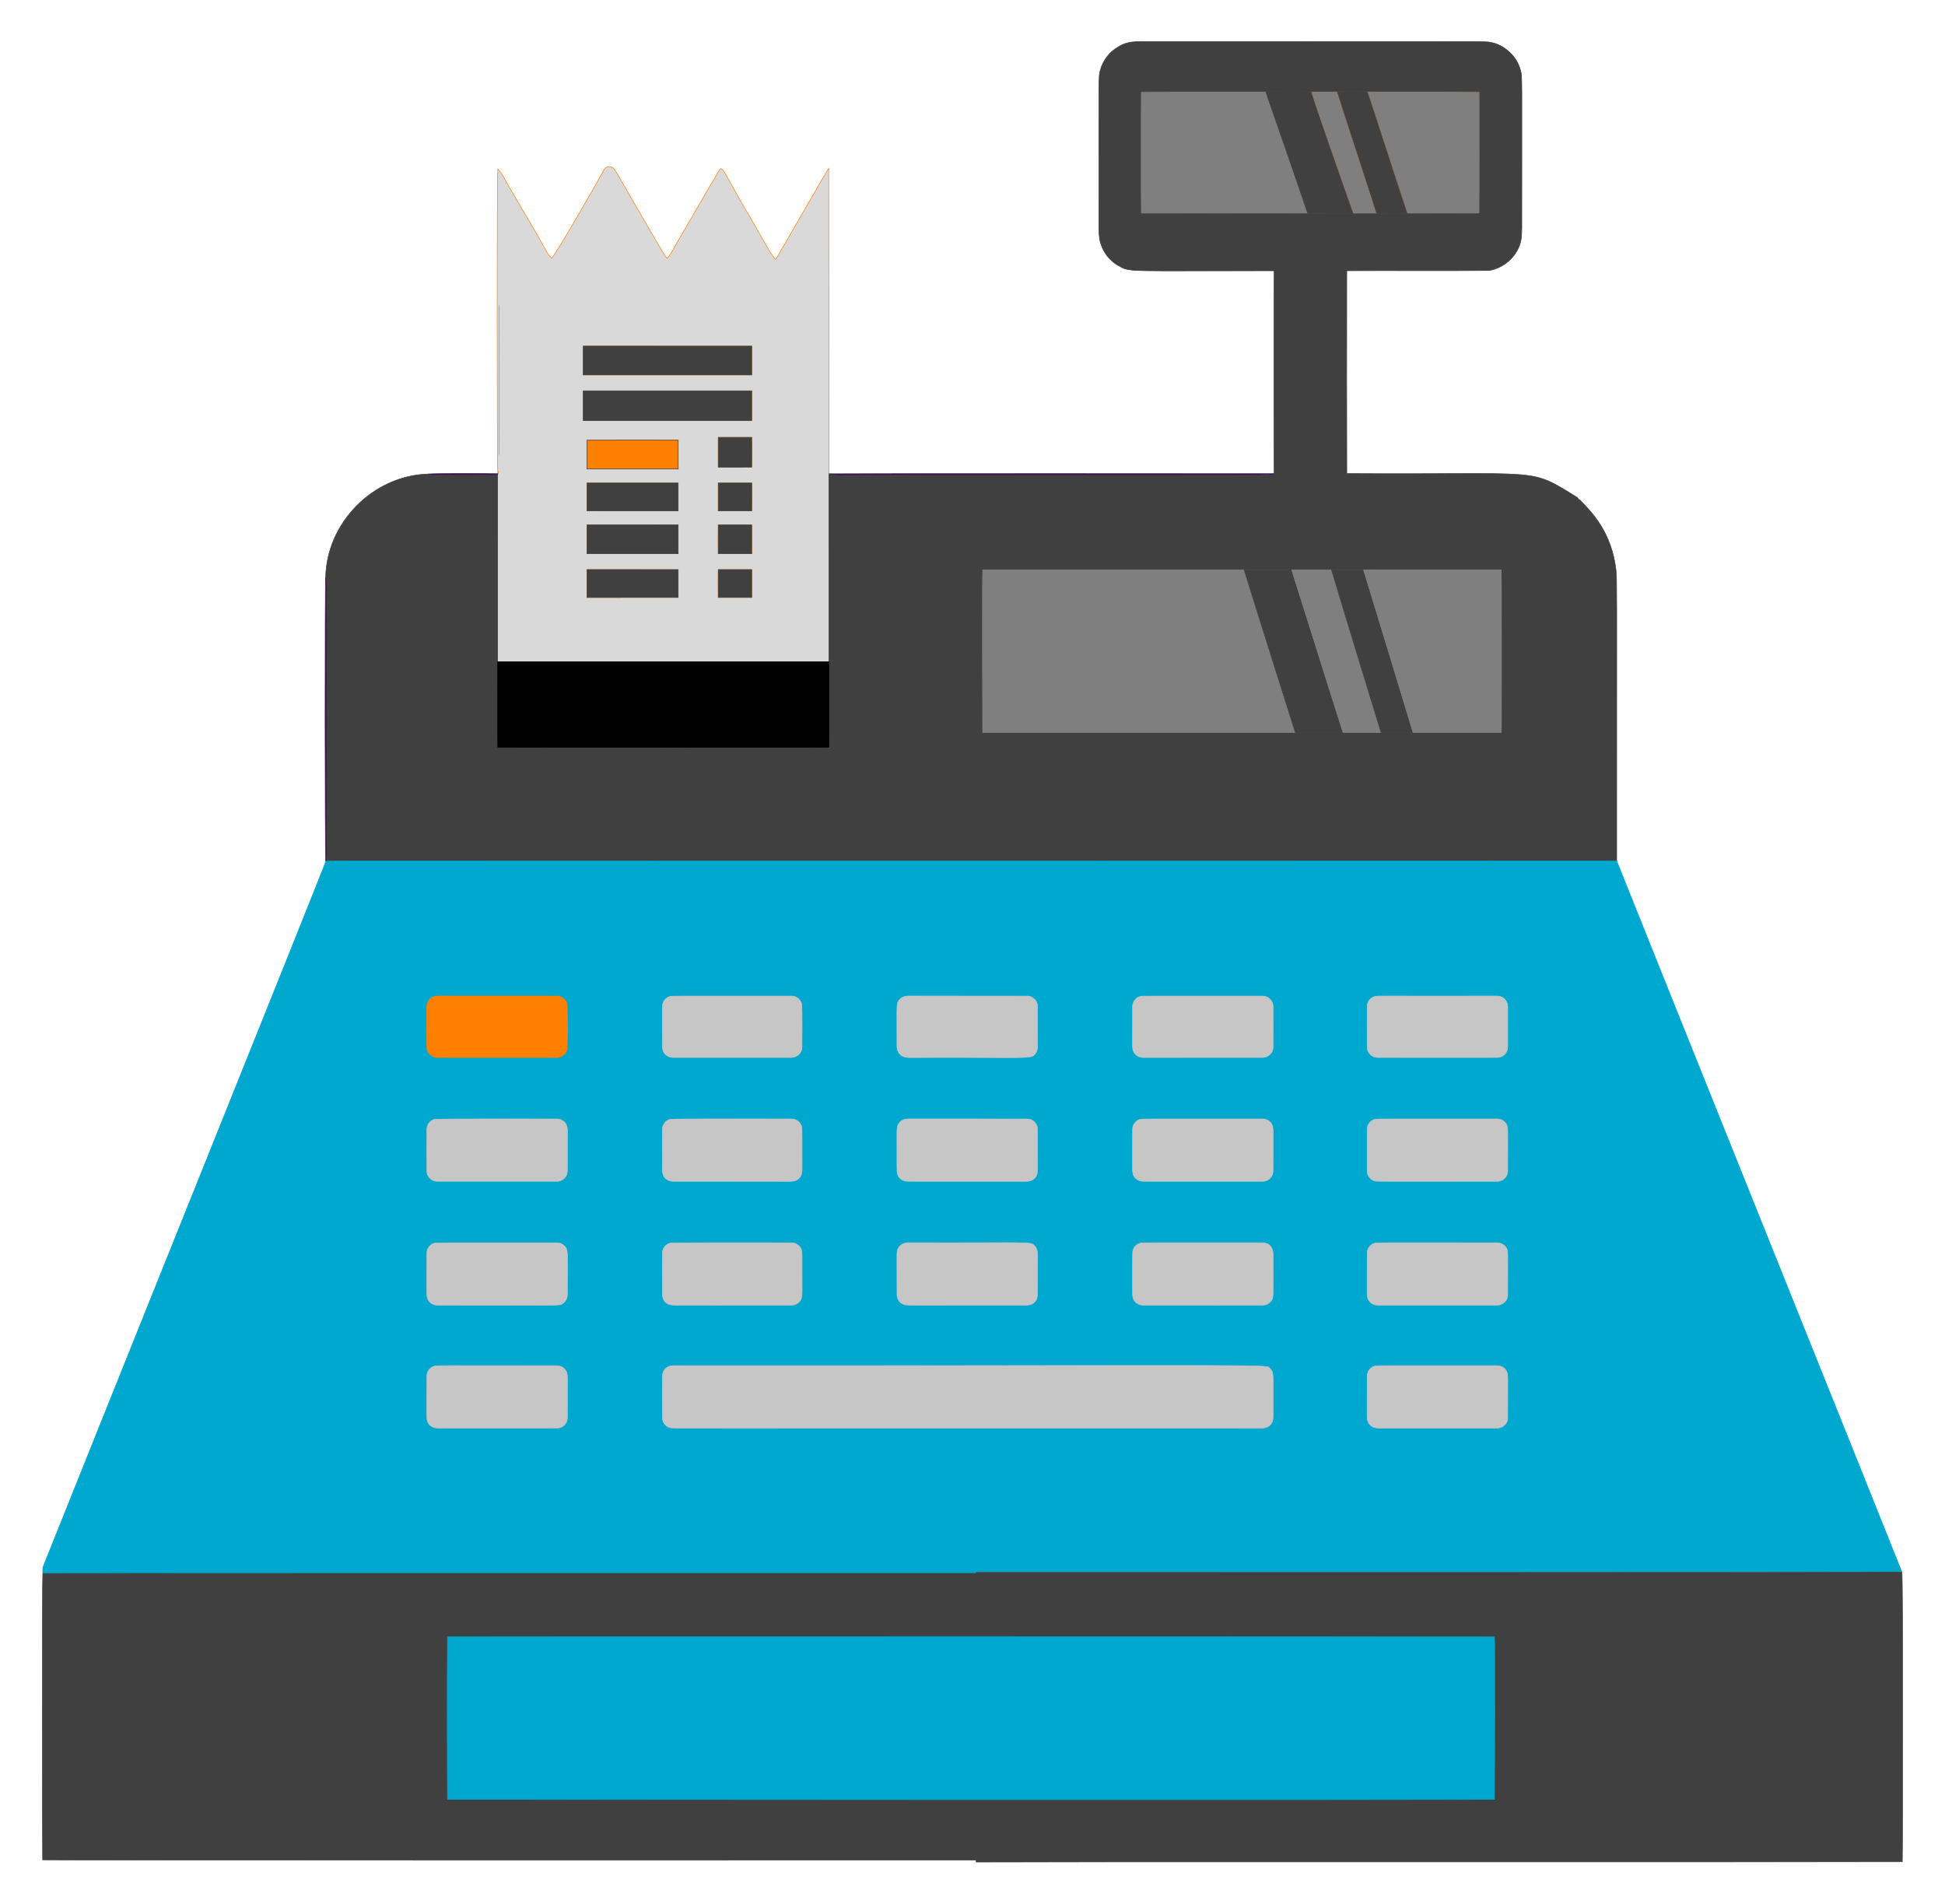
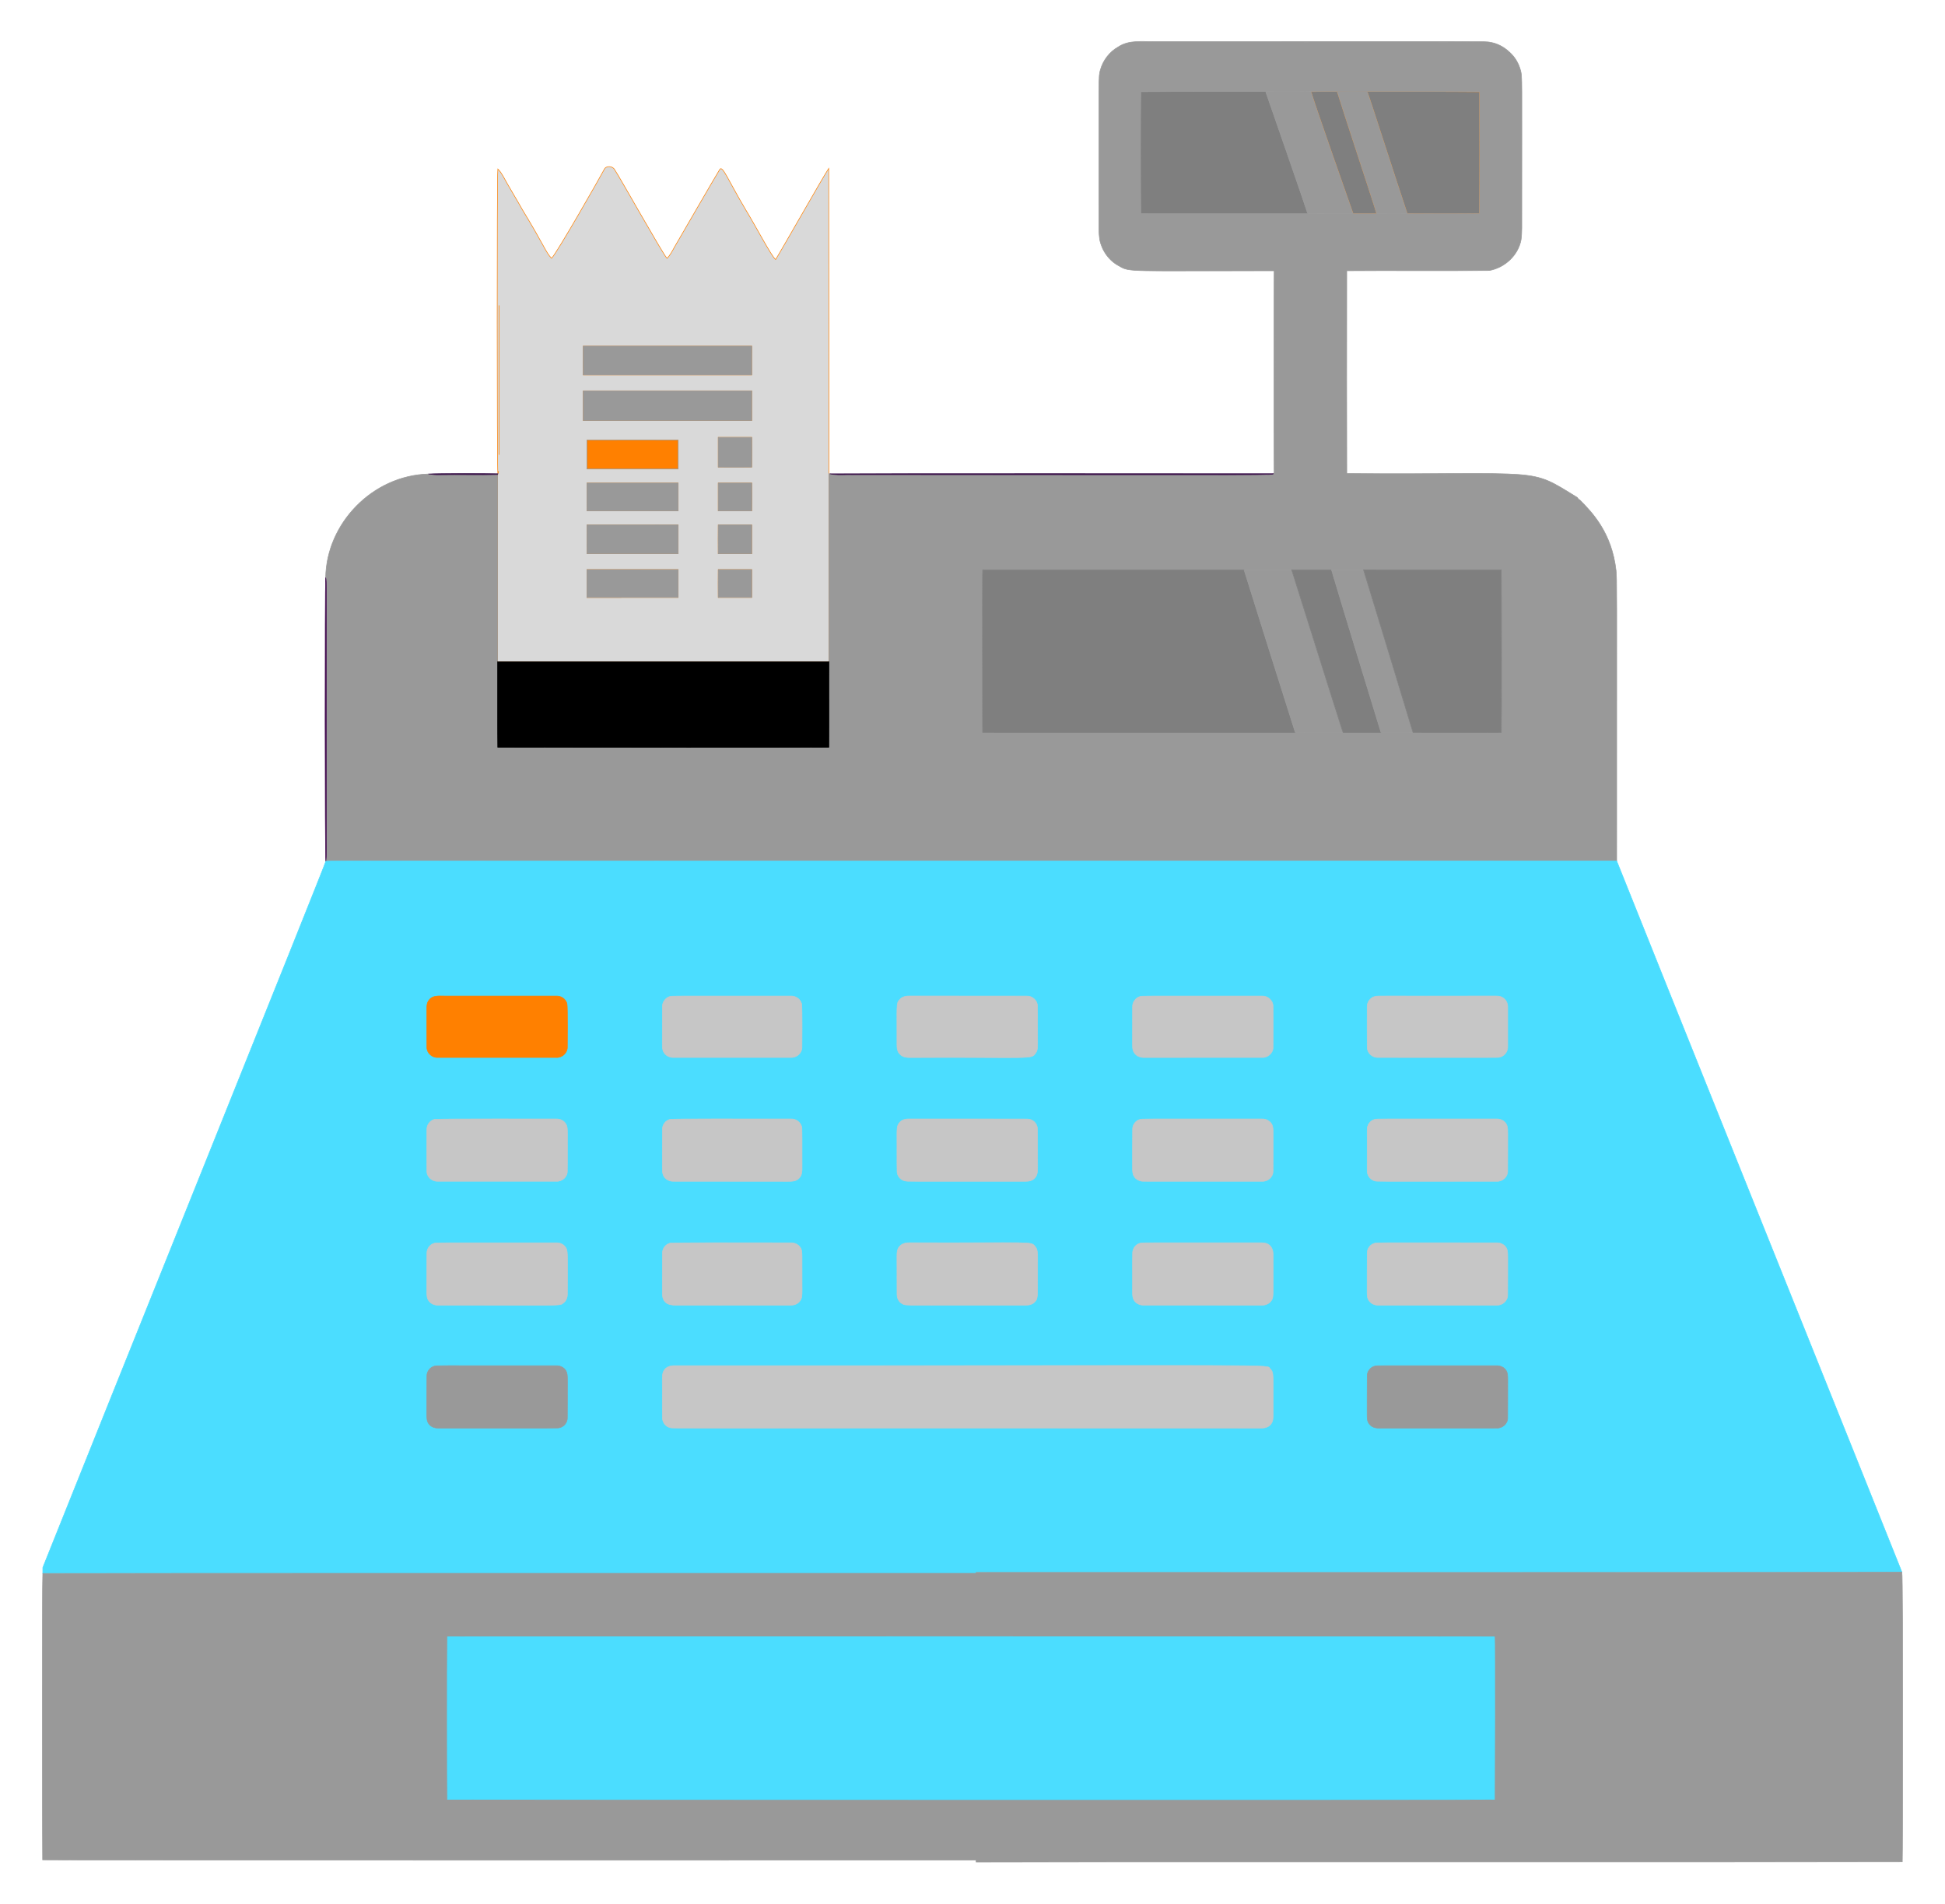
<svg xmlns="http://www.w3.org/2000/svg" version="1.1" id="Layer_1" x="0px" y="0px" viewBox="0 0 1709.589 1672.897" enable-background="new 0 0 1709.589 1672.897" xml:space="preserve">
  <g>
    <path fill="#7F7F7F" stroke="#FF8000" stroke-width="0.5" d="M1152.269,80.52c11.812-0.373,142.971-0.075,148.291,0.106   c0.041,35.712,0.172,71.433-0.066,107.145c-21.195,0.245-42.398,0.131-63.593,0.065c-14.567-43.745-33.311-102.806-35.238-107.268   c-8.74-0.172-17.488-0.213-26.22,0.041c4.676,15.483,32.496,99.216,34.616,107.194c-6.915,0.147-13.83,0.131-20.737,0.057   C1186.451,179.868,1153.966,87.289,1152.269,80.52z" />
    <path fill="#7F7F7F" stroke="#7F7F7F" stroke-width="0.5" d="M1002.66,80.585c36.596-0.376,73.209-0.082,109.805-0.147   c0.349,1,34.665,99.596,37.013,107.358c-48.928,0.196-97.865,0.106-146.794,0.049C1002.442,176.204,1002.442,90.35,1002.66,80.585z   " />
-     <path fill="#404040" stroke="#404040" stroke-width="0.5" d="M1112.465,80.438c13.265-0.09,26.547-0.254,39.804,0.082   c1.718,6.853,34.132,99.209,37.054,107.342c-13.282-0.041-26.572,0.09-39.845-0.065   C1147.172,180.171,1112.815,81.442,1112.465,80.438z" />
-     <path fill="#404040" stroke="#404040" stroke-width="0.5" d="M1175.444,80.61c8.732-0.254,17.48-0.213,26.22-0.041   c1.927,4.463,20.663,63.5,35.238,107.268c-8.953,0.016-17.905,0.09-26.842-0.033C1208.075,180.334,1179.857,95.219,1175.444,80.61z   " />
+     <path fill="#999999" stroke="#999999" stroke-width="0.5" d="M1112.465,80.438c13.265-0.09,26.547-0.254,39.804,0.082   c1.718,6.853,34.132,99.209,37.054,107.342c-13.282-0.041-26.572,0.09-39.845-0.065   C1147.172,180.171,1112.815,81.442,1112.465,80.438z" />
+     <path fill="#999999" stroke="#999999" stroke-width="0.5" d="M1175.444,80.61c8.732-0.254,17.48-0.213,26.22-0.041   c1.927,4.463,20.663,63.5,35.238,107.268c-8.953,0.016-17.905,0.09-26.842-0.033C1208.075,180.334,1179.857,95.219,1175.444,80.61z   " />
    <path fill="#D9D9D9" stroke="#FF8000" stroke-width="0.5" d="M728.68,581.589c0-1.003-0.154-431.919-0.237-433.646   c-4.45,6.579-42.396,73.402-46.694,80.14c-3.803-3.056-16.957-28.423-26.326-43.773c-15.725-26.426-20.401-39.606-22.881-35.27   c-1.39,1.997-39.187,67.2-39.763,68.2c-1.891,3.453-3.707,7.005-6.506,9.836c-4.083-4.514-41.623-71.541-46.122-78.151   c-1.825-3.118-7.602-3.56-9.116,0.065c-3.421,6.496-41.081,72.613-46.221,78.028c-5.33-5.509-5.976-10.465-25.933-43.208   c0,0,0,0,0,0c-4.182-7.545-8.74-14.886-12.995-22.39c-2.594-4.411-4.64-9.239-8.298-12.922   c-0.838,7.935-0.738,261.683,0.017,267.844c0.282-0.826,0.498-1.339,0.664-2.307c-0.207,1.225-0.493,1.741-0.886,3.034   c-0.082,54.837-0.008,109.674-0.033,164.519C534.455,581.581,631.568,581.573,728.68,581.589z M596.076,525.083   c-26.71,0.065-53.429,0.041-80.148,0.016c-0.033-8.175-0.033-16.342,0-24.517c26.719-0.025,53.429-0.049,80.148,0.016   C596.133,508.757,596.133,516.924,596.076,525.083z M596.076,486.621c-26.711,0.057-53.429,0.049-80.14,0   c-0.049-8.437-0.041-16.874-0.008-25.319c26.719-0.025,53.438-0.05,80.148,0.016C596.133,469.747,596.133,478.184,596.076,486.621z    M596.076,448.985c-26.703,0.033-53.413,0.066-80.124-0.016c-0.082-8.167-0.057-16.326-0.016-24.485   c26.711-0.041,53.43-0.049,80.14,0.008C596.133,432.651,596.133,440.818,596.076,448.985z M596.077,412.152   c-26.711,0.057-53.421,0.057-80.14,0c-0.041-8.429-0.066-16.866,0.016-25.295c26.71-0.082,53.421-0.049,80.132-0.016   C596.134,395.278,596.134,403.715,596.077,412.152z M660.726,525.083c-9.804,0.057-19.599,0.057-29.395,0   c-0.058-8.167-0.066-16.326,0.008-24.485c9.795-0.065,19.591-0.057,29.387,0C660.783,508.757,660.783,516.916,660.726,525.083z    M631.33,461.318c9.796-0.066,19.6-0.057,29.395,0c0.057,8.429,0.057,16.866,0,25.303c-9.796,0.057-19.599,0.057-29.403,0.008   C631.281,478.192,631.256,469.755,631.33,461.318z M660.717,448.978c-9.796,0.065-19.599,0.057-29.395,0   c-0.049-8.167-0.049-16.326,0-24.485c9.804-0.058,19.608-0.058,29.411-0.008C660.774,432.652,660.799,440.811,660.717,448.978z    M660.717,410.508c-9.796,0.082-19.6,0.057-29.387,0.008c-0.057-8.708-0.057-17.423,0-26.13c9.796-0.049,19.591-0.057,29.395,0.009   C660.783,393.102,660.791,401.801,660.717,410.508z M660.725,369.599c-49.354,0.057-98.708,0.041-148.062,0.008   c-0.049-8.716-0.049-17.423,0-26.138c49.354-0.041,98.708-0.049,148.07,0.009C660.782,352.185,660.782,360.892,660.725,369.599z    M512.655,304.189c49.362-0.041,98.716-0.05,148.078,0.008c0.041,8.437,0.049,16.866-0.008,25.303   c-49.354,0.057-98.708,0.049-148.062,0.008C512.606,321.063,512.622,312.626,512.655,304.189z M438.734,268.359   c-0.044,79.472,0.119,114.85,0.025,131.322C438.851,383.209,438.689,347.809,438.734,268.359z" />
-     <path fill="#404040" stroke="#404040" stroke-width="0.5" d="M1420.489,501.581c-3.767-33.785-21.417-51.633-32.063-62.382   c-0.213-0.074-0.646-0.221-0.859-0.295c-4.509-0.687-7.774-4.042-11.35-6.522c-7.708-5.808-27.285-12.918-36.261-13.404   c-2.509-0.124-4.347-0.24-5.697-0.348c1.355,0.108,3.197,0.224,5.697,0.347c8.992,0.487,28.562,7.602,36.261,13.404   c3.576,2.479,6.841,5.835,11.35,6.522c-0.286-0.417-0.851-1.244-1.137-1.661c-43.818-26.957-26.433-19.915-202.646-21.064   c-0.138-8.167-0.118-152.891-0.033-178.234c41.744-0.221,83.503,0.188,125.247-0.205c13.609-2.414,25.467-13.331,27.979-27.071   c0.949-6.71,0.531-13.503,0.638-20.254c0-126.755,0.421-122.269-1.064-128.381c-1.596-6.203-4.984-12.013-9.812-16.244   c-0.147,3.495,2.946,5.671,4.673,8.331c3.339,4.354,4.345,9.935,4.64,15.287c0,0,0,0.001,0,0.001   c-0.295-5.352-1.301-10.933-4.64-15.287c-1.727-2.66-4.82-4.837-4.673-8.331c-4.64-4.378-10.475-7.594-16.809-8.609   c-14.397,0.368-95.276,0.279-171.072,0.221c76.285,0.044,157.678,0.12,171.072-0.222c-6.004-0.911,14.338-0.707-294.831-0.679   c-10.762,0.328-22.66-1.653-32.153,4.714c-7.651,4.272-13.355,11.727-15.736,20.14c-1.804,6.063-1.309,3.528-1.309,130.697   c0.024,6.08-0.221,12.21,0.638,18.249c1.915,9.911,8.307,18.986,17.382,23.585c9.219,5.492,8.134,3.985,135.787,4.092   c0.298,0.872,0.526,1.051,0.699,1.925c-0.128-0.521-0.285-0.721-0.479-1.28c-0.234,14.433-0.267,152.51-0.001,176.622   c-0.127,0.351-0.265,0.707-0.424,1.073c-4.386,1.424-9.034,0.843-13.543,0.859c-422.897-0.086-365.833,0.442-377.345-0.851   c0.083,29.528,0.14,222.681-0.074,240.395c-9.834,0.247-277.6,0.101-291.051,0c-0.216-17.427-0.132-222.047-0.106-239.651   c-16.923,0.434-33.863-0.147-50.786,0.172c-3.371,0.123-6.726-0.213-10.057-0.679c-49.353,1.385-89.668,43.671-90.287,91.098   c0.909,5.291,0.627-11.988,0.655,222.858c-0.229,8.805,0.532,17.651-0.499,26.424c6.53-0.385,904.501-0.21,1134.603-0.27   C1421.041,500.495,1421.266,512.674,1420.489,501.581z M1336.306,200.251c0.032,0.759,0.041,1.521,0.027,2.284   C1336.347,201.772,1336.338,201.011,1336.306,200.251c-0.017-0.249-0.033-0.568-0.048-0.919   C1336.273,199.682,1336.289,200.001,1336.306,200.251z M998.11,37.721c-3.399,0.381-6.676,1.33-9.965,2.224   C991.434,39.051,994.711,38.102,998.11,37.721c0.098-0.011,0.253-0.021,0.443-0.031C998.366,37.7,998.211,37.71,998.11,37.721z    M1002.684,187.845c-0.244-11.689-0.241-97.525-0.024-107.26c24.973-0.256,141.323-0.275,149.609-0.065   c12.838-0.406,143.603-0.054,148.291,0.106c0.04,35.712,0.171,71.433-0.066,107.145   C1288.299,187.913,1024.54,187.871,1002.684,187.845z M1182.33,242.269c0.148-2.633,0.375-3.198,0.715-4.465   C1182.705,239.074,1182.479,239.663,1182.33,242.269z M1182.371,413.52c-0.004-0.115-0.008-0.236-0.011-0.344   c-0.221-8.838-0.286-17.681-0.287-26.521c0.001,8.84,0.065,17.683,0.287,26.521C1182.363,413.283,1182.368,413.404,1182.371,413.52   z M1120.852,250.886c0.158,15.841,0.023,54.346-0.007,151.48c0,0.016,0,0.031-0.001,0.048c0-0.016,0-0.032,0.001-0.049   C1120.875,304.958,1120.991,266.55,1120.852,250.886z M1120.935,407.654c0.033,1.201,0.032,2.362-0.087,3.551   C1120.953,410.032,1120.96,408.844,1120.935,407.654z M1319.611,643.71c-28.759,0.118-427.996,0.042-455.897,0   c-0.119-19.275-0.272-138.481,0.049-142.915c47.092-0.015,424.983-0.025,455.742,0   C1319.866,508.318,1319.817,640.421,1319.611,643.71z M1204.938,417.325c-6.768,0.049-13.552,1.121-20.295,0.393   c-0.829-0.086-1.35-0.511-1.681-1.096c0.33,0.585,0.852,1.01,1.681,1.095C1191.386,418.445,1198.17,417.373,1204.938,417.325   c109.246-0.139,123.53-0.082,125.33,0.343C1328.29,417.248,1313.5,417.187,1204.938,417.325z" />
-     <path fill="#404040" stroke="#404040" stroke-width="0.5" d="M512.655,304.189c49.362-0.041,98.716-0.049,148.078,0.008   c0.041,8.437,0.049,16.866-0.008,25.303c-49.354,0.057-98.708,0.049-148.062,0.008   C512.606,321.063,512.622,312.626,512.655,304.189z" />
-     <path fill="#404040" stroke="#404040" stroke-width="0.5" d="M512.663,343.469c49.354-0.041,98.708-0.049,148.07,0.008   c0.049,8.707,0.049,17.414-0.008,26.121c-49.354,0.057-98.708,0.041-148.062,0.008   C512.614,360.891,512.614,352.184,512.663,343.469z" />
-     <path fill="#404040" stroke="#404040" stroke-width="0.5" d="M631.33,384.386c9.796-0.049,19.591-0.057,29.395,0.008   c0.057,8.707,0.066,17.406-0.008,26.113c-9.796,0.082-19.599,0.057-29.387,0.008C631.273,401.808,631.273,393.093,631.33,384.386z" />
-     <path fill="#FF8000" stroke="#404040" stroke-width="0.5" d="M515.953,386.857c26.711-0.082,53.421-0.049,80.132-0.016   c0.049,8.437,0.049,16.874-0.008,25.311c-26.711,0.057-53.421,0.057-80.14,0C515.895,403.723,515.871,395.286,515.953,386.857z" />
+     <path fill="#999999" stroke="#999999" stroke-width="0.5" d="M1420.489,501.581c-3.767-33.785-21.417-51.633-32.063-62.382   c-0.213-0.074-0.646-0.221-0.859-0.295c-4.509-0.687-7.774-4.042-11.35-6.522c-7.708-5.808-27.285-12.918-36.261-13.404   c-2.509-0.124-4.347-0.24-5.697-0.348c1.355,0.108,3.197,0.224,5.697,0.347c8.992,0.487,28.562,7.602,36.261,13.404   c3.576,2.479,6.841,5.835,11.35,6.522c-0.286-0.417-0.851-1.244-1.137-1.661c-43.818-26.957-26.433-19.915-202.646-21.064   c-0.138-8.167-0.118-152.891-0.033-178.234c41.744-0.221,83.503,0.188,125.247-0.205c13.609-2.414,25.467-13.331,27.979-27.071   c0.949-6.71,0.531-13.503,0.638-20.254c0-126.755,0.421-122.269-1.064-128.381c-1.596-6.203-4.984-12.013-9.812-16.244   c-0.147,3.495,2.946,5.671,4.673,8.331c3.339,4.354,4.345,9.935,4.64,15.287c0,0,0,0.001,0,0.001   c-0.295-5.352-1.301-10.933-4.64-15.287c-1.727-2.66-4.82-4.837-4.673-8.331c-4.64-4.378-10.475-7.594-16.809-8.609   c-14.397,0.368-95.276,0.279-171.072,0.221c76.285,0.044,157.678,0.12,171.072-0.222c-6.004-0.911,14.338-0.707-294.831-0.679   c-10.762,0.328-22.66-1.653-32.153,4.714c-7.651,4.272-13.355,11.727-15.736,20.14c-1.804,6.063-1.309,3.528-1.309,130.697   c0.024,6.08-0.221,12.21,0.638,18.249c1.915,9.911,8.307,18.986,17.382,23.585c9.219,5.492,8.134,3.985,135.787,4.092   c0.298,0.872,0.526,1.051,0.699,1.925c-0.128-0.521-0.285-0.721-0.479-1.28c-0.234,14.433-0.267,152.51-0.001,176.622   c-0.127,0.351-0.265,0.707-0.424,1.073c-4.386,1.424-9.034,0.843-13.543,0.859c-422.897-0.086-365.833,0.442-377.345-0.851   c0.083,29.528,0.14,222.681-0.074,240.395c-9.834,0.247-277.6,0.101-291.051,0c-0.216-17.427-0.132-222.047-0.106-239.651   c-16.923,0.434-33.863-0.147-50.786,0.172c-3.371,0.123-6.726-0.213-10.057-0.679c-49.353,1.385-89.668,43.671-90.287,91.098   c0.909,5.291,0.627-11.988,0.655,222.858c-0.229,8.805,0.532,17.651-0.499,26.424c6.53-0.385,904.501-0.21,1134.603-0.27   C1421.041,500.495,1421.266,512.674,1420.489,501.581z M1336.306,200.251c0.032,0.759,0.041,1.521,0.027,2.284   C1336.347,201.772,1336.338,201.011,1336.306,200.251c-0.017-0.249-0.033-0.568-0.048-0.919   C1336.273,199.682,1336.289,200.001,1336.306,200.251z M998.11,37.721c-3.399,0.381-6.676,1.33-9.965,2.224   C991.434,39.051,994.711,38.102,998.11,37.721c0.098-0.011,0.253-0.021,0.443-0.031C998.366,37.7,998.211,37.71,998.11,37.721z    M1002.684,187.845c-0.244-11.689-0.241-97.525-0.024-107.26c24.973-0.256,141.323-0.275,149.609-0.065   c12.838-0.406,143.603-0.054,148.291,0.106c0.04,35.712,0.171,71.433-0.066,107.145   C1288.299,187.913,1024.54,187.871,1002.684,187.845z M1182.33,242.269c0.148-2.633,0.375-3.198,0.715-4.465   C1182.705,239.074,1182.479,239.663,1182.33,242.269z M1182.371,413.52c-0.004-0.115-0.008-0.236-0.011-0.344   c-0.221-8.838-0.286-17.681-0.287-26.521c0.001,8.84,0.065,17.683,0.287,26.521C1182.363,413.283,1182.368,413.404,1182.371,413.52   z M1120.852,250.886c0.158,15.841,0.023,54.346-0.007,151.48c0,0.016,0,0.031-0.001,0.048c0-0.016,0-0.032,0.001-0.049   C1120.875,304.958,1120.991,266.55,1120.852,250.886z M1120.935,407.654c0.033,1.201,0.032,2.362-0.087,3.551   C1120.953,410.032,1120.96,408.844,1120.935,407.654z M1319.611,643.71c-28.759,0.118-427.996,0.042-455.897,0   c-0.119-19.275-0.272-138.481,0.049-142.915c47.092-0.015,424.983-0.025,455.742,0   C1319.866,508.318,1319.817,640.421,1319.611,643.71z M1204.938,417.325c-6.768,0.049-13.552,1.121-20.295,0.393   c-0.829-0.086-1.35-0.511-1.681-1.096c0.33,0.585,0.852,1.01,1.681,1.095C1191.386,418.445,1198.17,417.373,1204.938,417.325   c109.246-0.139,123.53-0.082,125.33,0.343C1328.29,417.248,1313.5,417.187,1204.938,417.325z" />
+     <path fill="#999999" stroke="#999999" stroke-width="0.5" d="M512.655,304.189c49.362-0.041,98.716-0.049,148.078,0.008   c0.041,8.437,0.049,16.866-0.008,25.303c-49.354,0.057-98.708,0.049-148.062,0.008   C512.606,321.063,512.622,312.626,512.655,304.189z" />
+     <path fill="#999999" stroke="#999999" stroke-width="0.5" d="M512.663,343.469c49.354-0.041,98.708-0.049,148.07,0.008   c0.049,8.707,0.049,17.414-0.008,26.121c-49.354,0.057-98.708,0.041-148.062,0.008   C512.614,360.891,512.614,352.184,512.663,343.469z" />
+     <path fill="#999999" stroke="#999999" stroke-width="0.5" d="M631.33,384.386c9.796-0.049,19.591-0.057,29.395,0.008   c0.057,8.707,0.066,17.406-0.008,26.113c-9.796,0.082-19.599,0.057-29.387,0.008C631.273,401.808,631.273,393.093,631.33,384.386z" />
+     <path fill="#FF8000" stroke="#999999" stroke-width="0.5" d="M515.953,386.857c26.711-0.082,53.421-0.049,80.132-0.016   c0.049,8.437,0.049,16.874-0.008,25.311c-26.711,0.057-53.421,0.057-80.14,0C515.895,403.723,515.871,395.286,515.953,386.857z" />
    <path fill="#3D174C" stroke="#3D174C" stroke-width="0.5" d="M376.54,416.563c7.388-0.568,55.637-0.368,61.065-0.221l-0.221,0.728   c-16.923,0.434-33.863-0.147-50.786,0.172C383.226,417.365,379.871,417.029,376.54,416.563z" />
    <path fill="#3D144C" stroke="#3D144C" stroke-width="0.5" d="M729.343,416.407c28.691-0.219,361.427-0.121,390.16-0.09   c-4.006,1.301,22.801,0.924-375.282,0.843C739.245,417.234,734.228,417.496,729.343,416.407z" />
-     <path fill="#404040" stroke="#404040" stroke-width="0.5" d="M515.936,424.484c26.711-0.041,53.429-0.049,80.14,0.008   c0.057,8.159,0.057,16.326,0,24.493c-26.702,0.033-53.413,0.065-80.124-0.016C515.871,440.802,515.895,432.643,515.936,424.484z" />
-     <path fill="#404040" stroke="#404040" stroke-width="0.5" d="M631.322,424.493c9.804-0.057,19.607-0.057,29.411-0.008   c0.041,8.167,0.066,16.326-0.016,24.493c-9.796,0.065-19.599,0.057-29.395,0C631.273,440.81,631.273,432.651,631.322,424.493z" />
-     <path fill="#404040" stroke="#404040" stroke-width="0.5" d="M515.928,461.302c26.719-0.025,53.438-0.049,80.148,0.016   c0.057,8.429,0.057,16.866,0,25.303c-26.711,0.057-53.429,0.049-80.14,0C515.887,478.184,515.895,469.747,515.928,461.302z" />
-     <path fill="#404040" stroke="#404040" stroke-width="0.5" d="M631.33,461.318c9.796-0.065,19.599-0.057,29.395,0   c0.057,8.429,0.057,16.866,0,25.303c-9.795,0.057-19.599,0.057-29.403,0.008C631.281,478.192,631.257,469.755,631.33,461.318z" />
-     <path fill="#404040" stroke="#404040" stroke-width="0.5" d="M515.928,500.582c26.719-0.025,53.429-0.049,80.148,0.016   c0.057,8.159,0.057,16.326,0,24.485c-26.711,0.065-53.429,0.041-80.148,0.016C515.895,516.924,515.895,508.757,515.928,500.582z" />
-     <path fill="#404040" stroke="#404040" stroke-width="0.5" d="M631.339,500.598c9.795-0.065,19.591-0.057,29.386,0   c0.057,8.159,0.057,16.318,0,24.485c-9.804,0.057-19.599,0.057-29.395,0C631.273,516.916,631.265,508.757,631.339,500.598z" />
+     <path fill="#999999" stroke="#999999" stroke-width="0.5" d="M515.936,424.484c26.711-0.041,53.429-0.049,80.14,0.008   c0.057,8.159,0.057,16.326,0,24.493c-26.702,0.033-53.413,0.065-80.124-0.016C515.871,440.802,515.895,432.643,515.936,424.484z" />
+     <path fill="#999999" stroke="#999999" stroke-width="0.5" d="M631.322,424.493c9.804-0.057,19.607-0.057,29.411-0.008   c0.041,8.167,0.066,16.326-0.016,24.493c-9.796,0.065-19.599,0.057-29.395,0C631.273,440.81,631.273,432.651,631.322,424.493z" />
+     <path fill="#999999" stroke="#999999" stroke-width="0.5" d="M515.928,461.302c26.719-0.025,53.438-0.049,80.148,0.016   c0.057,8.429,0.057,16.866,0,25.303c-26.711,0.057-53.429,0.049-80.14,0C515.887,478.184,515.895,469.747,515.928,461.302z" />
+     <path fill="#999999" stroke="#999999" stroke-width="0.5" d="M631.33,461.318c9.796-0.065,19.599-0.057,29.395,0   c0.057,8.429,0.057,16.866,0,25.303c-9.795,0.057-19.599,0.057-29.403,0.008C631.281,478.192,631.257,469.755,631.33,461.318z" />
+     <path fill="#999999" stroke="#999999" stroke-width="0.5" d="M515.928,500.582c26.719-0.025,53.429-0.049,80.148,0.016   c0.057,8.159,0.057,16.326,0,24.485c-26.711,0.065-53.429,0.041-80.148,0.016C515.895,516.924,515.895,508.757,515.928,500.582z" />
+     <path fill="#999999" stroke="#999999" stroke-width="0.5" d="M631.339,500.598c9.795-0.065,19.591-0.057,29.386,0   c0.057,8.159,0.057,16.318,0,24.485c-9.804,0.057-19.599,0.057-29.395,0C631.273,516.916,631.265,508.757,631.339,500.598z" />
    <path fill="#7F7F7F" stroke="#7F7F7F" stroke-width="0.5" d="M863.763,500.795c76.58-0.025,153.16-0.016,229.741,0   c14.951,47.668,29.869,95.353,45.009,142.956c-91.597,0.016-183.202,0.098-274.798-0.041   C863.644,632.229,863.398,505.845,863.763,500.795z" />
-     <path fill="#404040" stroke="#404040" stroke-width="0.5" d="M1093.504,500.795c13.944-0.057,27.889-0.033,41.834-0.008   c15.098,47.627,29.918,95.353,45.14,142.948c-13.994,0.082-27.979,0.041-41.964,0.016   C1123.373,596.148,1108.455,548.463,1093.504,500.795z" />
+     <path fill="#999999" stroke="#999999" stroke-width="0.5" d="M1093.504,500.795c13.944-0.057,27.889-0.033,41.834-0.008   c15.098,47.627,29.918,95.353,45.14,142.948c-13.994,0.082-27.979,0.041-41.964,0.016   C1123.373,596.148,1108.455,548.463,1093.504,500.795z" />
    <path fill="#7F7F7F" stroke="#7F7F7F" stroke-width="0.5" d="M1135.338,500.786c11.661-0.008,23.339-0.025,35.008,0.008   c14.297,47.709,28.977,95.304,43.519,142.939c-11.129,0.066-22.267,0.098-33.388,0   C1165.256,596.139,1150.436,548.414,1135.338,500.786z" />
-     <path fill="#404040" stroke="#404040" stroke-width="0.5" d="M1170.346,500.795c9.378-0.065,18.748-0.025,28.135-0.025   c14.542,47.627,29.1,95.255,43.519,142.923c-9.378,0.155-18.756,0.09-28.135,0.041   C1199.323,596.098,1184.643,548.504,1170.346,500.795z" />
+     <path fill="#999999" stroke="#999999" stroke-width="0.5" d="M1170.346,500.795c9.378-0.065,18.748-0.025,28.135-0.025   c14.542,47.627,29.1,95.255,43.519,142.923c-9.378,0.155-18.756,0.09-28.135,0.041   C1199.323,596.098,1184.643,548.504,1170.346,500.795z" />
    <path fill="#7F7F7F" stroke="#7F7F7F" stroke-width="0.5" d="M1198.481,500.77c40.336,0.033,80.68-0.008,121.024,0.025   c0.335,6.99,0.35,139.025,0.106,142.915c-25.868,0.106-51.744,0.139-77.611-0.016   C1227.581,596.025,1213.023,548.397,1198.481,500.77z" />
    <path fill="#471053" stroke="#471053" stroke-width="0.5" d="M286.253,507.66c0.909,5.294,0.626-12.015,0.655,222.858   c-0.229,8.805,0.532,17.652-0.499,26.424C285.578,752.2,285.591,515.52,286.253,507.66z" />
    <path stroke="#000000" stroke-width="0.5" d="M437.351,581.589c97.104-0.008,194.216-0.016,291.329,0   c-0.147,25.041,0.164,50.099-0.139,75.132c-9.425,0.237-275.694,0.115-291.051,0C437.179,631.68,437.49,606.63,437.351,581.589z" />
-     <path fill="#00A7CE" stroke="#00A7CE" stroke-width="0.5" d="M1671.71,1381.664c-6.732,0.448-812.723,0.254-813.724,0.254v0.818   c-1.007,0-814.625-0.081-820.369,0.106c0.065-1.751,0-3.511,0.025-5.229c49.624-124.341,247.946-616.774,248.767-620.67   c9.406-0.555-15.792,0.031,1134.603-0.27C1435.432,793.13,1661.675,1356.126,1671.71,1381.664z" />
+     <path fill="#4BDDFF" stroke="#4BDDFF" stroke-width="0.5" d="M1671.71,1381.664c-6.732,0.448-812.723,0.254-813.724,0.254v0.818   c-1.007,0-814.625-0.081-820.369,0.106c0.065-1.751,0-3.511,0.025-5.229c49.624-124.341,247.946-616.774,248.767-620.67   c9.406-0.555-15.792,0.031,1134.603-0.27C1435.432,793.13,1661.675,1356.126,1671.71,1381.664z" />
    <path fill="#FF8000" stroke="#FF8000" stroke-width="0.5" d="M375.206,920.431c-0.098,5.074,4.746,9.264,9.714,8.945   c34.681,0,69.362,0.008,104.044,0c4.984,0.344,9.722-3.912,9.706-8.945c0.016-1.001,0.343-35.105-0.303-38.266   c-1.023-4.133-5.197-7.046-9.403-6.8c-32.75-0.016-65.508,0.016-98.258-0.008c-5.004,0.07-11.747-1.189-14.828,5.638   c-0.851,2.095-0.696,4.419-0.745,6.645C375.231,898.565,375.059,909.506,375.206,920.431z" />
    <path fill="#C6C6C6" stroke="#C6C6C6" stroke-width="0.5" d="M583.466,924.809c1.702,2.954,5.106,4.681,8.494,4.566   c34.411,0.008,68.822,0,103.225,0c4.959,0.286,9.796-3.871,9.706-8.945c0.017-1.012,0.35-35.066-0.295-38.257   c-1.056-4.108-5.205-7.03-9.411-6.809c-112.515-0.033-102.747-0.044-106.204,0.336c-4.075,1.097-7.005,5.205-6.768,9.419   c-0.074,10.663,0.033,21.318-0.049,31.981C582.214,919.686,582.025,922.51,583.466,924.809z" />
    <path fill="#C6C6C6" stroke="#C6C6C6" stroke-width="0.5" d="M791.152,926.626c2.627,2.872,6.759,2.848,10.36,2.791   c106.38-0.462,104.635,1.772,108.569-3.625c2.209-2.643,1.882-6.301,1.948-9.509c-0.147-10.655,0.098-21.318-0.106-31.964   c0.049-5.09-4.689-9.272-9.689-8.936c-15.121-0.067-79.126,0.041-102.399-0.057c-3.29-0.131-6.899,0.54-9.084,3.224   c-3.205,3.23-2.229,5-2.365,39.411C788.329,921.028,788.705,924.449,791.152,926.626z" />
    <path fill="#C6C6C6" stroke="#C6C6C6" stroke-width="0.5" d="M997.071,925.317c1.874,3.011,5.565,4.255,8.985,4.067   c34.403-0.025,68.806,0.008,103.209-0.016c4.975,0.319,9.804-3.854,9.714-8.936c0.09-12.038,0.082-24.084,0-36.121   c0.016-5.041-4.746-9.231-9.705-8.944c-113.117-0.031-104.134-0.054-107.031,0.352c-4.067,1.088-7.021,5.196-6.776,9.411   c-0.057,10.655,0.025,21.31-0.033,31.972C995.459,919.875,995.287,922.96,997.071,925.317z" />
    <path fill="#C6C6C6" stroke="#C6C6C6" stroke-width="0.5" d="M1201.729,920.431c-0.082,5.074,4.722,9.255,9.705,8.945   c111.689,0.028,104.248,0.072,106.359-0.196c4.419-0.769,7.734-5.098,7.455-9.566c0.008-11.498,0.008-22.995-0.008-34.485   c0.115-3.38-1.588-6.817-4.575-8.462c-2.537-1.653-5.671-1.277-8.519-1.326c-104.141,0.195-99.864-0.332-103.667,0.377   c-4.1,1.072-7.062,5.164-6.784,9.403C1201.688,896.887,1201.615,908.663,1201.729,920.431z" />
    <path fill="#C6C6C6" stroke="#C6C6C6" stroke-width="0.5" d="M488.972,983.402c-1-0.002-102.068-0.256-106.99,0.336   c-4.19,0.966-7.054,5.156-6.792,9.395c-0.049,12.046-0.09,24.1,0.016,36.138c-0.106,5.098,4.722,9.239,9.706,8.928   c34.681,0.033,69.371,0.033,104.06,0c5,0.368,9.82-3.813,9.689-8.928c0.188-10.925-0.025-21.858,0.09-32.791   c-0.066-3.044,0.262-6.408-1.579-9.026C495.38,984.761,492.172,983.263,488.972,983.402z" />
    <path fill="#C6C6C6" stroke="#C6C6C6" stroke-width="0.5" d="M704.866,992.33c0.115-5.09-4.705-9.28-9.673-8.936   c-41.38-0.047-101.915-0.195-106.171,0.344c-3.862,0.908-6.792,4.607-6.768,8.593c-0.18,10.925,0.025,21.858-0.082,32.783   c0.041,2.48-0.139,5.074,0.728,7.463c1.399,3.601,5.246,5.786,9.051,5.622c33.568,0.066,67.145-0.025,100.721,0.049   c3.331,0.049,7.169-0.049,9.591-2.709c2.66-2.447,2.75-6.252,2.709-9.599C704.85,1014.737,705.087,1003.525,704.866,992.33z" />
    <path fill="#C6C6C6" stroke="#C6C6C6" stroke-width="0.5" d="M788.484,1029.262c-0.041,3.977,2.864,7.717,6.776,8.552   c3.471,0.703-3.277,0.292,106.139,0.417c3.02,0.065,6.326-0.638,8.314-3.118c2.471-2.692,2.283-6.588,2.316-9.984   c-0.156-10.933,0.123-21.866-0.131-32.791c0.09-4.787-4.1-8.953-8.871-8.887c-10.595-0.121-72.982-0.043-104.027-0.082   c-3.036-0.065-6.277,0.72-8.282,3.151c-2.545,2.643-2.275,6.563-2.332,9.951C788.525,1007.396,788.263,1018.329,788.484,1029.262z" />
    <path fill="#C6C6C6" stroke="#C6C6C6" stroke-width="0.5" d="M1005.213,1038.198c34.681,0.033,69.371,0.016,104.06,0.008   c5.008,0.376,9.787-3.838,9.697-8.936c0.164-10.655-0.025-21.31,0.082-31.964c-0.049-2.578,0.115-5.196-0.54-7.701   c-1.154-3.92-5.262-6.408-9.239-6.211c-113.191-0.092-104.61-0.006-106.998,0.344c-3.846,0.925-6.809,4.591-6.751,8.584   c-0.188,10.385,0.008,20.778-0.082,31.162c0.033,2.831-0.213,5.745,0.516,8.527   C997.161,1035.899,1001.212,1038.386,1005.213,1038.198z" />
    <path fill="#C6C6C6" stroke="#C6C6C6" stroke-width="0.5" d="M1324.538,989.032c-1.407-3.593-5.245-5.827-9.042-5.638   c-112.534-0.087-104.836-0.05-106.998,0.344c-4.198,0.949-7.054,5.164-6.784,9.403c-0.066,11.768-0.041,23.544-0.016,35.319   c-0.286,4.231,2.627,8.437,6.8,9.411c2.4,0.487-4.302,0.372,106.99,0.344c5.008,0.376,9.812-3.854,9.705-8.936   c0.156-10.933-0.016-21.866,0.082-32.791C1325.2,993.983,1325.397,991.397,1324.538,989.032z" />
    <path fill="#C6C6C6" stroke="#C6C6C6" stroke-width="0.5" d="M488.964,1092.225c-112.553-0.032-103.674-0.041-106.973,0.36   c-3.903,0.884-6.751,4.615-6.768,8.584c-0.188,11.195,0.016,22.406-0.09,33.609c0.033,2.946-0.123,6.293,1.948,8.691   c1.8,2.447,4.845,3.634,7.84,3.576c111.858,0.161,107.042,0.733,110.222-1.899c2.471-1.8,3.642-4.869,3.568-7.848   c0.226-37.785,0.343-38.306-1.522-41.015C495.429,1093.551,492.147,1092.11,488.964,1092.225z" />
    <path fill="#C6C6C6" stroke="#C6C6C6" stroke-width="0.5" d="M594.472,1147.078c33.568-0.057,67.145,0.008,100.721-0.033   c2.971,0.041,6.056-1.113,7.856-3.568c2.013-2.422,1.874-5.753,1.931-8.699c-0.184-33.386,0.527-34.941-1.252-37.979   c-1.735-2.954-5.156-4.681-8.535-4.566c-41.322-0.035-102.023-0.177-106.18,0.327c-3.879,0.908-6.768,4.624-6.759,8.609   c-0.172,11.473,0.016,22.963-0.082,34.444C581.917,1144.409,586.327,1147.238,594.472,1147.078z" />
    <path fill="#C6C6C6" stroke="#C6C6C6" stroke-width="0.5" d="M788.443,1137.307c-0.074,3.363,1.448,6.882,4.542,8.494   c3.825,2.043,0.367,1.085,108.422,1.268c3.028,0.057,6.318-0.671,8.339-3.11c3.192-3.418,2.044-5.804,2.283-39.477   c-0.025-3.151-0.016-6.71-2.308-9.149c-3.885-4.603-0.782-2.774-109.887-3.143c-3.085-0.082-6.424,0.426-8.666,2.75   c-2.75,2.349-2.799,6.211-2.791,9.542C788.492,1115.417,788.329,1126.366,788.443,1137.307z" />
    <path fill="#C6C6C6" stroke="#C6C6C6" stroke-width="0.5" d="M996.146,1141.399c1.375,3.617,5.254,5.802,9.067,5.638   c34.681,0.033,69.371,0.008,104.06,0.008c3.2,0.106,6.465-1.334,8.241-4.067c2.021-2.936,1.55-3.653,1.522-40.164   c0.045-7.32-4.19-10.866-10.606-10.606c-109.065,0.115-102.603-0.236-106.155,0.376c-3.903,0.851-6.751,4.624-6.751,8.576   c-0.205,10.655,0.016,21.318-0.082,31.981C995.475,1135.883,995.213,1138.74,996.146,1141.399z" />
    <path fill="#C6C6C6" stroke="#C6C6C6" stroke-width="0.5" d="M1315.487,1092.233c-111.698-0.085-104.752-0.106-106.99,0.344   c-3.879,0.892-6.8,4.599-6.751,8.584c-0.18,11.203,0.008,22.414-0.09,33.617c0.008,2.954-0.115,6.285,1.939,8.691   c1.776,2.463,4.853,3.642,7.848,3.584c34.681,0,69.362,0.008,104.044-0.008c5,0.36,9.795-3.838,9.697-8.928   c0.18-10.925-0.016-21.866,0.09-32.791c-0.082-2.709,0.147-5.557-0.966-8.077   C1322.729,1093.968,1319.038,1092.11,1315.487,1092.233z" />
-     <path fill="#C6C6C6" stroke="#C6C6C6" stroke-width="0.5" d="M498.023,1205.909c-1.334-3.65-5.286-5.818-9.059-5.655   c-112.861-0.113-104.837-0.095-106.982,0.352c-3.846,0.908-6.792,4.607-6.759,8.576c-0.188,10.925,0.016,21.866-0.09,32.799   c0.049,3.028-0.254,6.383,1.547,9.035c1.768,2.709,5.049,4.116,8.241,4.051c113.586,0.088,104.607,0.002,106.335-0.204   c4.182-0.597,7.463-4.526,7.414-8.724c0.172-10.663-0.025-21.318,0.082-31.972C498.702,1211.4,498.923,1208.552,498.023,1205.909z" />
+     <path fill="#999999" stroke="#999999" stroke-width="0.5" d="M498.023,1205.909c-1.334-3.65-5.286-5.818-9.059-5.655   c-112.861-0.113-104.837-0.095-106.982,0.352c-3.846,0.908-6.792,4.607-6.759,8.576c-0.188,10.925,0.016,21.866-0.09,32.799   c0.049,3.028-0.254,6.383,1.547,9.035c1.768,2.709,5.049,4.116,8.241,4.051c113.586,0.088,104.607,0.002,106.335-0.204   c4.182-0.597,7.463-4.526,7.414-8.724c0.172-10.663-0.025-21.318,0.082-31.972C498.702,1211.4,498.923,1208.552,498.023,1205.909z" />
    <path fill="#C6C6C6" stroke="#C6C6C6" stroke-width="0.5" d="M1116.344,1202.922c-3.851-4.116,27.381-2.531-523.574-2.684   c-3.429-0.139-7.136,1.031-9.043,4.075c-1.882,2.897-1.481,6.539-1.571,9.845c0.156,10.655-0.123,21.31,0.106,31.964   c-0.008,3.961,2.864,7.725,6.768,8.584c4.156,0.759-23.051,0.172,519.425,0.385c3.216,0.074,6.719-0.835,8.691-3.593   c2.144-2.676,1.849-6.309,1.923-9.517C1118.804,1209.261,1120.12,1206.329,1116.344,1202.922z" />
-     <path fill="#C6C6C6" stroke="#C6C6C6" stroke-width="0.5" d="M1323.359,1203.822c-1.989-2.733-5.475-3.74-8.699-3.593   c-110.217,0.084-103.324-0.202-106.155,0.376c-3.879,0.876-6.8,4.599-6.76,8.576c-0.18,11.195,0.008,22.406-0.09,33.617   c0.025,2.946-0.123,6.277,1.923,8.691c1.989,2.692,5.442,3.748,8.699,3.601c34.403-0.041,68.806,0,103.209-0.025   c4.992,0.344,9.828-3.83,9.705-8.936c0.164-11.203-0.025-22.406,0.082-33.609   C1325.233,1209.55,1325.356,1206.236,1323.359,1203.822z" />
-     <path fill="#404040" stroke="#404040" stroke-width="0.5" d="M1672.037,1636.233c-64.291,0.241-772.027-0.061-814.043,0.221   c0-0.417-0.008-1.236-0.008-1.653c-1.011,0-812.703,0.198-820.508-0.245c-0.238-4.73-0.49-244.073,0.139-251.713   c5.744-0.187,819.326-0.106,820.369-0.106v-0.818c1.004,0,806.992,0.194,813.724-0.254   C1672.721,1386.41,1672.406,1630.807,1672.037,1636.233z" />
-     <path fill="#00A7CE" stroke="#00A7CE" stroke-width="0.5" d="M1313.621,1438.571c-10.47-0.275-915.177-0.362-920.297-0.025   c-0.313,25.277-0.162,136.097,0.008,142.874c9.168,0.152,914.333,0.429,920.28,0.008   C1313.765,1574.713,1313.993,1443.209,1313.621,1438.571z" />
+     <path fill="#999999" stroke="#999999" stroke-width="0.5" d="M1323.359,1203.822c-1.989-2.733-5.475-3.74-8.699-3.593   c-110.217,0.084-103.324-0.202-106.155,0.376c-3.879,0.876-6.8,4.599-6.76,8.576c-0.18,11.195,0.008,22.406-0.09,33.617   c0.025,2.946-0.123,6.277,1.923,8.691c1.989,2.692,5.442,3.748,8.699,3.601c34.403-0.041,68.806,0,103.209-0.025   c4.992,0.344,9.828-3.83,9.705-8.936c0.164-11.203-0.025-22.406,0.082-33.609   C1325.233,1209.55,1325.356,1206.236,1323.359,1203.822z" />
+     <path fill="#999999" stroke="#999999" stroke-width="0.5" d="M1672.037,1636.233c-64.291,0.241-772.027-0.061-814.043,0.221   c0-0.417-0.008-1.236-0.008-1.653c-1.011,0-812.703,0.198-820.508-0.245c-0.238-4.73-0.49-244.073,0.139-251.713   c5.744-0.187,819.326-0.106,820.369-0.106v-0.818c1.004,0,806.992,0.194,813.724-0.254   C1672.721,1386.41,1672.406,1630.807,1672.037,1636.233z" />
+     <path fill="#4BDDFF" stroke="#4BDDFF" stroke-width="0.5" d="M1313.621,1438.571c-10.47-0.275-915.177-0.362-920.297-0.025   c-0.313,25.277-0.162,136.097,0.008,142.874c9.168,0.152,914.333,0.429,920.28,0.008   C1313.765,1574.713,1313.993,1443.209,1313.621,1438.571z" />
  </g>
</svg>
